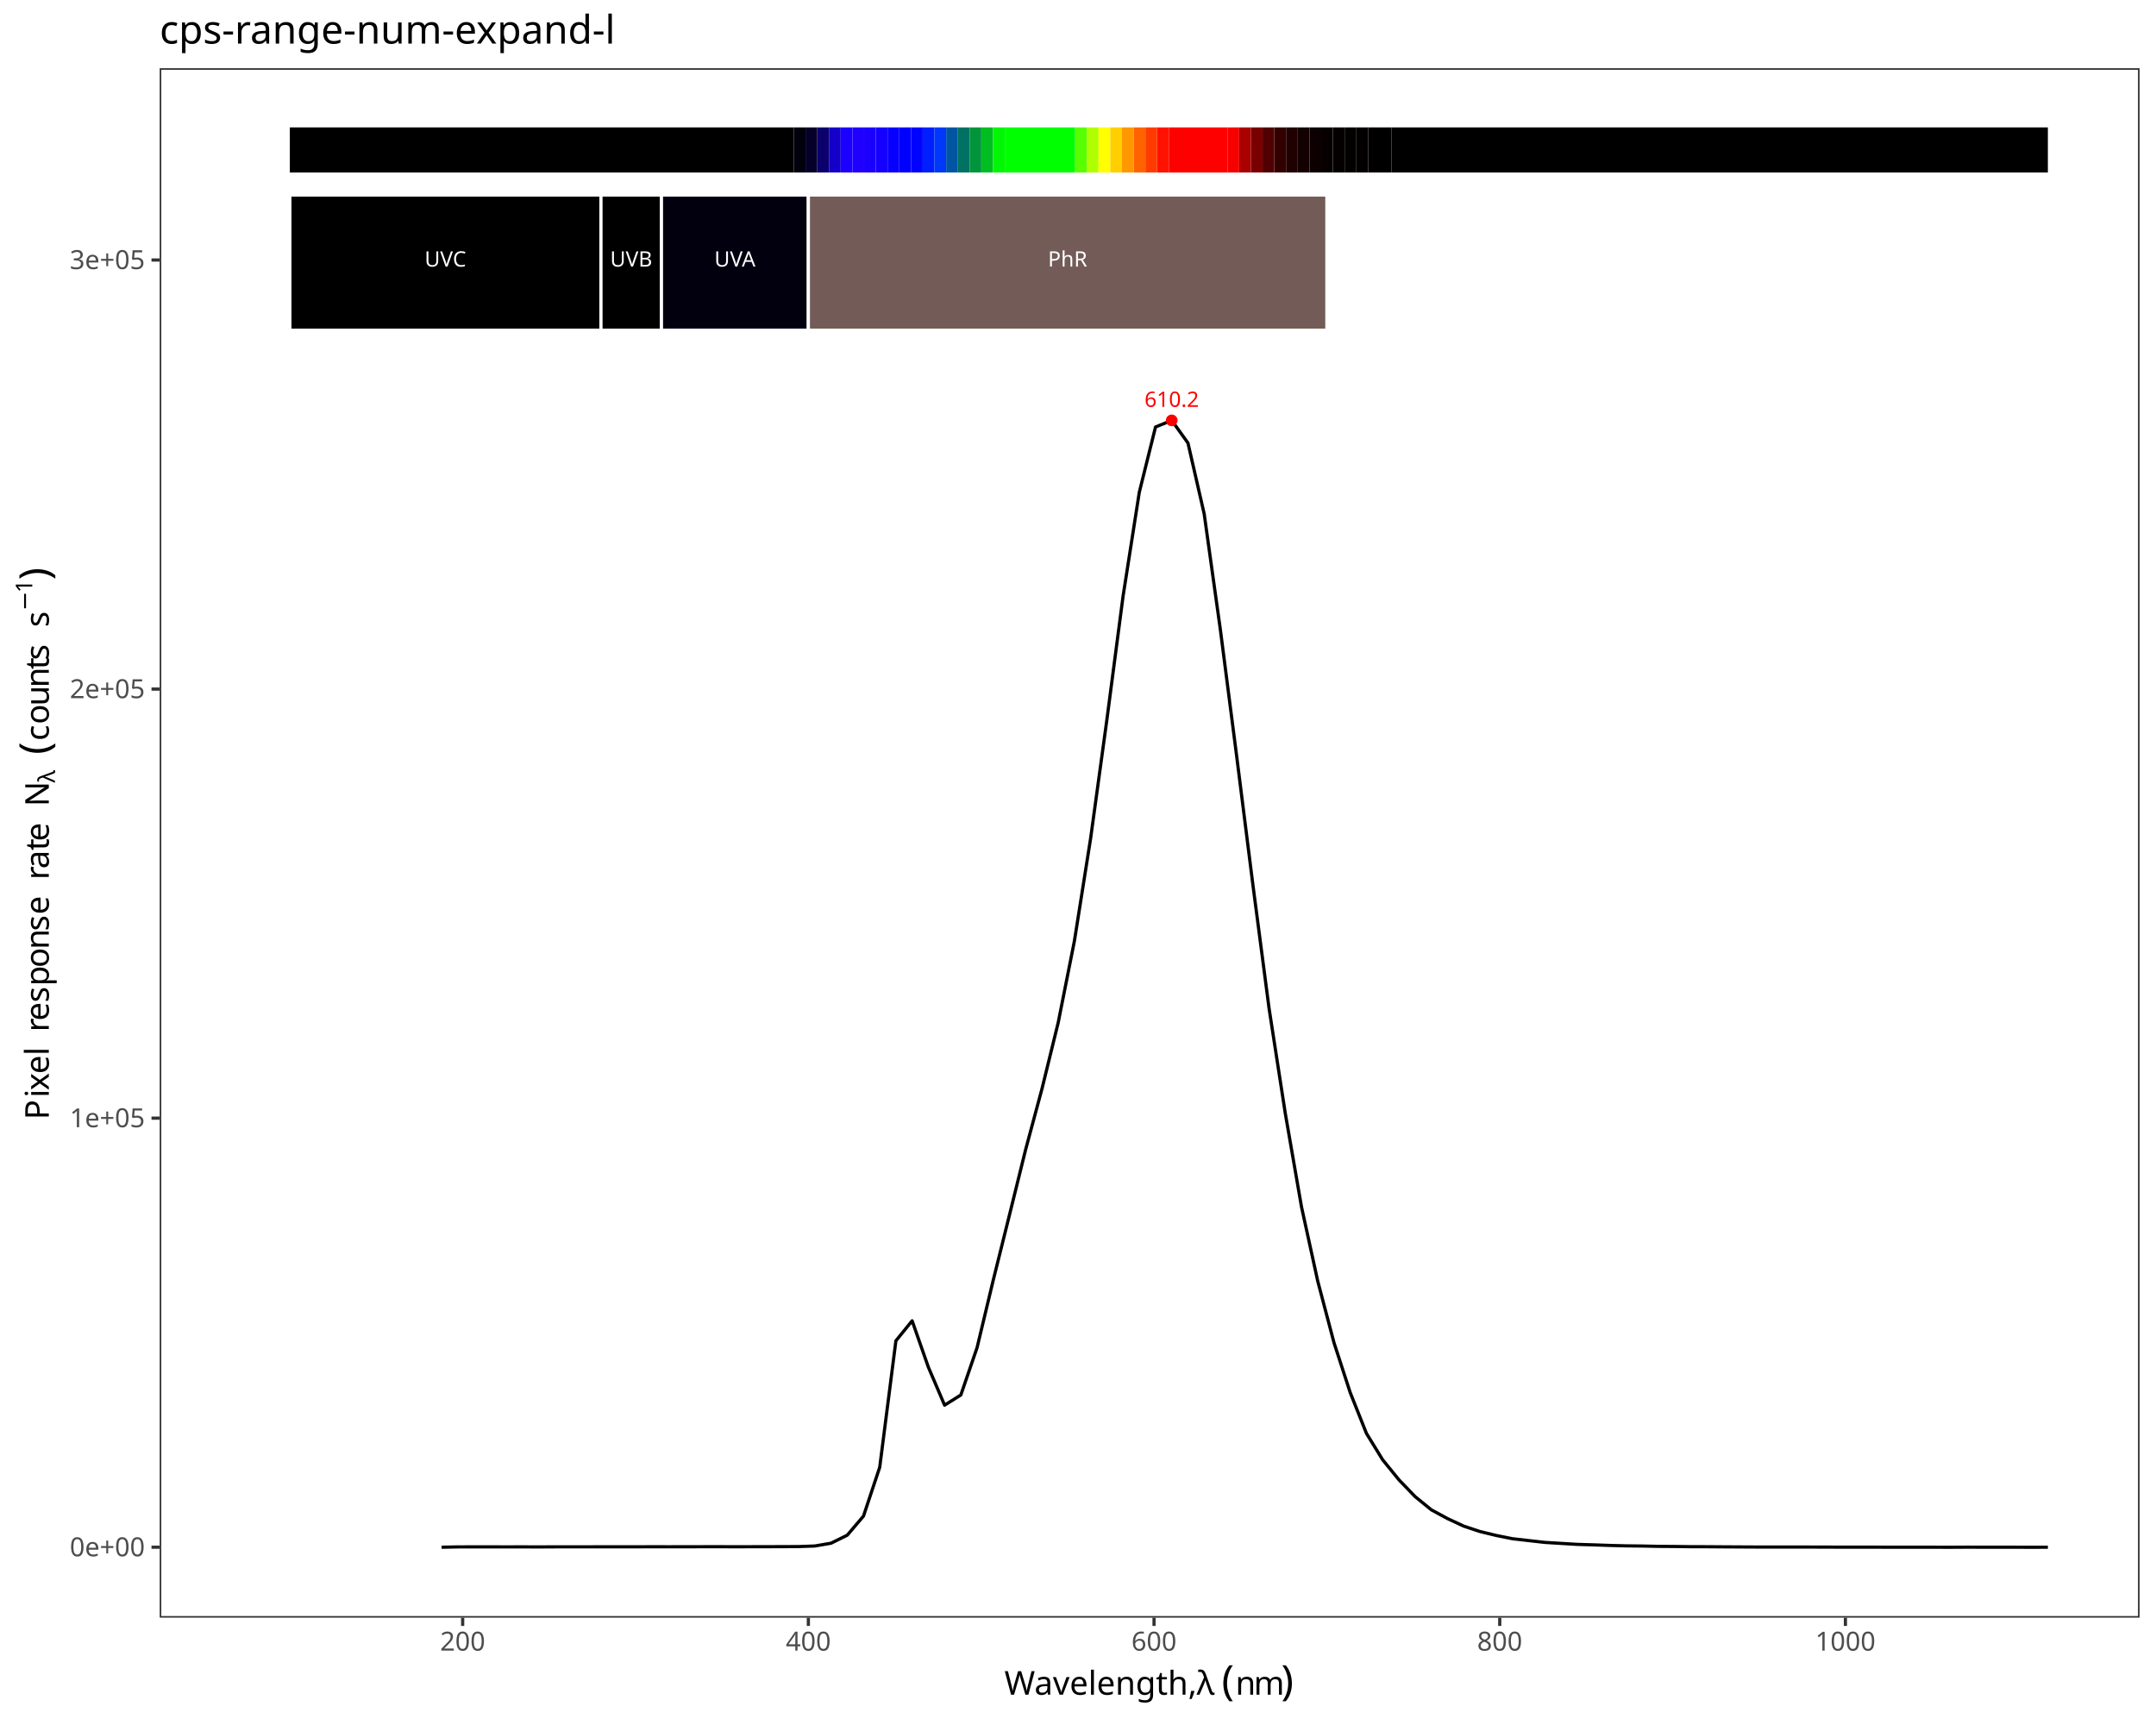
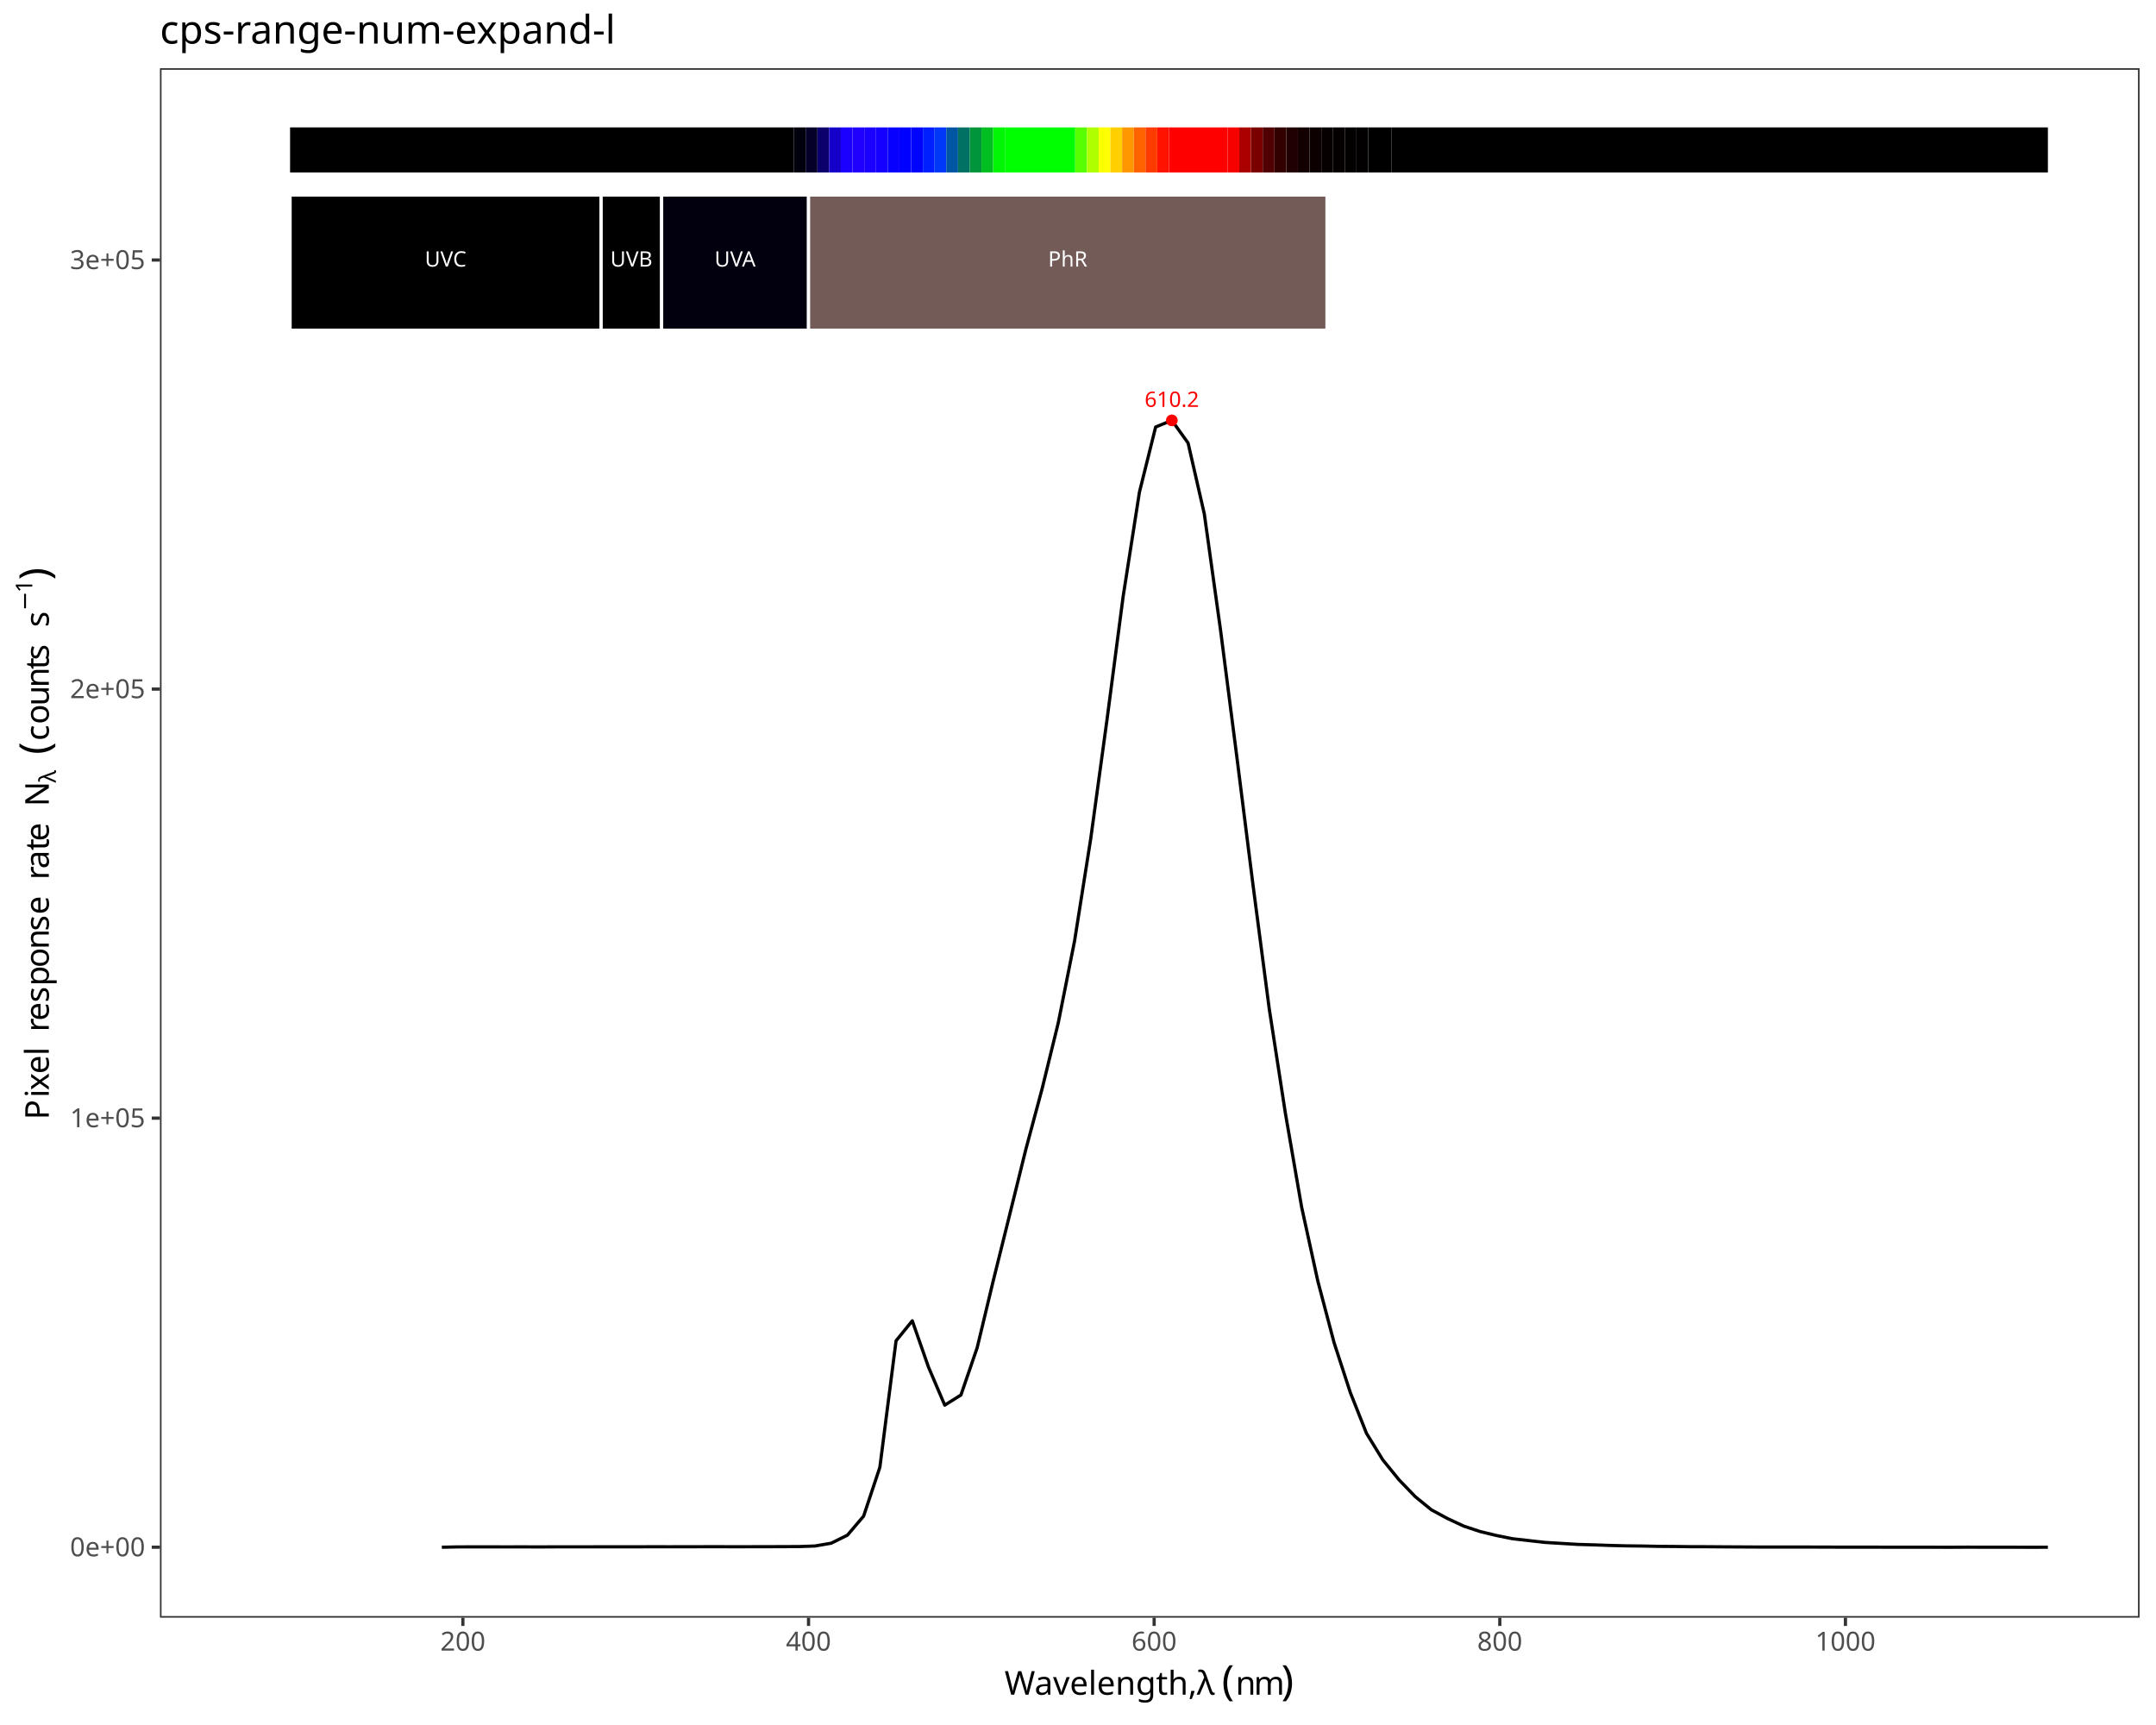
<svg xmlns="http://www.w3.org/2000/svg" class="svglite" data-engine-version="2.0" width="720.00pt" height="576.00pt" viewBox="0 0 720.00 576.00">
  <defs>
    <style type="text/css">
    .svglite line, .svglite polyline, .svglite polygon, .svglite path, .svglite rect, .svglite circle {
      fill: none;
      stroke: #000000;
      stroke-linecap: round;
      stroke-linejoin: round;
      stroke-miterlimit: 10.00;
    }
  </style>
  </defs>
  <rect width="100%" height="100%" style="stroke: none; fill: #FFFFFF;" />
  <defs>
    <clipPath id="cpMC4wMHw3MjAuMDB8MC4wMHw1NzYuMDA=">
      <rect x="0.00" y="0.00" width="720.00" height="576.00" />
    </clipPath>
  </defs>
  <g clip-path="url(#cpMC4wMHw3MjAuMDB8MC4wMHw1NzYuMDA=)">
-     <rect x="0.00" y="0.00" width="720.00" height="576.00" style="stroke-width: 1.07; stroke: #FFFFFF; fill: #FFFFFF;" />
+     <rect x="0" y="0.00" width="720.00" height="576.00" style="stroke-width: 1.07; stroke: #FFFFFF; fill: #FFFFFF;" />
  </g>
  <defs>
-     <clipPath id="cpNTMuMzN8NzE0LjUyfDIyLjc4fDU0MC4xNw==">
-       <rect x="53.33" y="22.78" width="661.19" height="517.38" />
+     <clipPath id="cpNTMuNDF8NzE0LjUyfDIyLjc4fDU0MC4xNw==">
+       <rect x="53.41" y="22.78" width="661.11" height="517.38" />
    </clipPath>
  </defs>
-   <g clip-path="url(#cpNTMuMzN8NzE0LjUyfDIyLjc4fDU0MC4xNw==)">
-     <rect x="53.33" y="22.78" width="661.19" height="517.38" style="stroke-width: 1.07; stroke: none; fill: #FFFFFF;" />
-     <polyline points="147.48,516.64 152.90,516.53 158.32,516.52 163.74,516.52 169.16,516.53 174.57,516.52 179.99,516.54 185.41,516.51 190.83,516.51 196.25,516.51 201.67,516.50 207.08,516.50 212.50,516.50 217.92,516.48 223.34,516.49 228.76,516.48 234.18,516.47 239.59,516.46 245.01,516.48 250.43,516.47 255.85,516.46 261.27,516.44 266.68,516.42 272.10,516.23 277.52,515.30 282.94,512.62 288.36,506.25 293.78,489.95 299.19,447.70 304.61,441.03 310.03,456.52 315.45,469.20 320.87,465.81 326.29,450.01 331.70,427.44 337.12,405.66 342.54,383.75 347.96,363.61 353.38,341.50 358.79,314.27 364.21,279.98 369.63,240.43 375.05,199.08 380.47,164.37 385.89,142.58 391.30,140.37 396.72,147.92 402.14,171.59 407.56,210.39 412.98,252.44 418.40,295.40 423.81,336.74 429.23,371.81 434.65,403.05 440.07,427.82 445.49,448.35 450.90,464.99 456.32,478.62 461.74,487.44 467.16,494.11 472.58,499.74 478.00,504.15 483.41,507.08 488.83,509.60 494.25,511.40 499.67,512.71 505.09,513.80 510.51,514.42 515.92,515.03 521.34,515.36 526.76,515.69 532.18,515.85 537.60,516.04 543.02,516.18 548.43,516.24 553.85,516.35 559.27,516.39 564.69,516.46 570.11,516.47 575.52,516.51 580.94,516.54 586.36,516.57 591.78,516.58 597.20,516.58 602.62,516.58 608.03,516.59 613.45,516.61 618.87,516.61 624.29,516.61 629.71,516.63 635.13,516.63 640.54,516.63 645.96,516.64 651.38,516.65 656.80,516.62 662.22,516.63 667.63,516.63 673.05,516.64 678.47,516.65 683.89,516.64 " style="stroke-width: 1.07; stroke-linecap: butt;" />
-     <text x="391.30" y="135.86" text-anchor="middle" style="font-size: 7.11px; fill: #FF0000; font-family: sans;" textLength="17.80px" lengthAdjust="spacingAndGlyphs">610.2</text>
-     <circle cx="391.30" cy="140.37" r="1.95" style="stroke-width: 0.71; stroke: none; fill: #FF0000;" />
-     <rect x="96.79" y="42.54" width="168.30" height="15.05" style="stroke-width: 1.07; stroke: none; stroke-linecap: butt; stroke-linejoin: miter; fill: #000000;" />
-     <rect x="265.09" y="42.54" width="3.91" height="15.05" style="stroke-width: 1.07; stroke: none; stroke-linecap: butt; stroke-linejoin: miter; fill: #01000D;" />
-     <rect x="269.01" y="42.54" width="3.91" height="15.05" style="stroke-width: 1.07; stroke: none; stroke-linecap: butt; stroke-linejoin: miter; fill: #050029;" />
-     <rect x="272.92" y="42.54" width="3.91" height="15.05" style="stroke-width: 1.07; stroke: none; stroke-linecap: butt; stroke-linejoin: miter; fill: #0C006D;" />
-     <rect x="276.84" y="42.54" width="3.91" height="15.05" style="stroke-width: 1.07; stroke: none; stroke-linecap: butt; stroke-linejoin: miter; fill: #1400C8;" />
-     <rect x="280.75" y="42.54" width="3.91" height="15.05" style="stroke-width: 1.07; stroke: none; stroke-linecap: butt; stroke-linejoin: miter; fill: #1C00FF;" />
-     <rect x="284.66" y="42.54" width="3.91" height="15.05" style="stroke-width: 1.07; stroke: none; stroke-linecap: butt; stroke-linejoin: miter; fill: #1F00FF;" />
-     <rect x="288.58" y="42.54" width="3.91" height="15.05" style="stroke-width: 1.07; stroke: none; stroke-linecap: butt; stroke-linejoin: miter; fill: #1B00FF;" />
-     <rect x="292.49" y="42.54" width="3.91" height="15.05" style="stroke-width: 1.07; stroke: none; stroke-linecap: butt; stroke-linejoin: miter; fill: #1500FF;" />
-     <rect x="296.41" y="42.54" width="3.91" height="15.05" style="stroke-width: 1.07; stroke: none; stroke-linecap: butt; stroke-linejoin: miter; fill: #0800FF;" />
-     <rect x="300.32" y="42.54" width="3.91" height="15.05" style="stroke-width: 1.07; stroke: none; stroke-linecap: butt; stroke-linejoin: miter; fill: #0000FF;" />
-     <rect x="304.23" y="42.54" width="3.91" height="15.05" style="stroke-width: 1.07; stroke: none; stroke-linecap: butt; stroke-linejoin: miter; fill: #0004FF;" />
-     <rect x="308.15" y="42.54" width="3.91" height="15.05" style="stroke-width: 1.07; stroke: none; stroke-linecap: butt; stroke-linejoin: miter; fill: #001FFF;" />
-     <rect x="312.06" y="42.54" width="3.91" height="15.05" style="stroke-width: 1.07; stroke: none; stroke-linecap: butt; stroke-linejoin: miter; fill: #0038F9;" />
-     <rect x="315.98" y="42.54" width="3.91" height="15.05" style="stroke-width: 1.07; stroke: none; stroke-linecap: butt; stroke-linejoin: miter; fill: #0056A2;" />
-     <rect x="319.89" y="42.54" width="3.91" height="15.05" style="stroke-width: 1.07; stroke: none; stroke-linecap: butt; stroke-linejoin: miter; fill: #007162;" />
-     <rect x="323.80" y="42.54" width="3.91" height="15.05" style="stroke-width: 1.07; stroke: none; stroke-linecap: butt; stroke-linejoin: miter; fill: #00953B;" />
-     <rect x="327.72" y="42.54" width="3.91" height="15.05" style="stroke-width: 1.07; stroke: none; stroke-linecap: butt; stroke-linejoin: miter; fill: #00BE21;" />
-     <rect x="331.63" y="42.54" width="3.91" height="15.05" style="stroke-width: 1.07; stroke: none; stroke-linecap: butt; stroke-linejoin: miter; fill: #00F605;" />
-     <rect x="335.55" y="42.54" width="23.48" height="15.05" style="stroke-width: 1.07; stroke: none; stroke-linecap: butt; stroke-linejoin: miter; fill: #00FF00;" />
-     <rect x="359.03" y="42.54" width="3.91" height="15.05" style="stroke-width: 1.07; stroke: none; stroke-linecap: butt; stroke-linejoin: miter; fill: #57FF00;" />
-     <rect x="362.94" y="42.54" width="3.91" height="15.05" style="stroke-width: 1.07; stroke: none; stroke-linecap: butt; stroke-linejoin: miter; fill: #B0FF00;" />
-     <rect x="366.86" y="42.54" width="3.91" height="15.05" style="stroke-width: 1.07; stroke: none; stroke-linecap: butt; stroke-linejoin: miter; fill: #FFFF00;" />
-     <rect x="370.77" y="42.54" width="3.91" height="15.05" style="stroke-width: 1.07; stroke: none; stroke-linecap: butt; stroke-linejoin: miter; fill: #FFCF00;" />
-     <rect x="374.69" y="42.54" width="3.91" height="15.05" style="stroke-width: 1.07; stroke: none; stroke-linecap: butt; stroke-linejoin: miter; fill: #FF9700;" />
-     <rect x="378.60" y="42.54" width="3.91" height="15.05" style="stroke-width: 1.07; stroke: none; stroke-linecap: butt; stroke-linejoin: miter; fill: #FF6300;" />
-     <rect x="382.51" y="42.54" width="3.91" height="15.05" style="stroke-width: 1.07; stroke: none; stroke-linecap: butt; stroke-linejoin: miter; fill: #FF3B00;" />
-     <rect x="386.43" y="42.54" width="3.91" height="15.05" style="stroke-width: 1.07; stroke: none; stroke-linecap: butt; stroke-linejoin: miter; fill: #FF1300;" />
-     <rect x="390.34" y="42.54" width="19.57" height="15.05" style="stroke-width: 1.07; stroke: none; stroke-linecap: butt; stroke-linejoin: miter; fill: #FF0000;" />
-     <rect x="409.91" y="42.54" width="3.91" height="15.05" style="stroke-width: 1.07; stroke: none; stroke-linecap: butt; stroke-linejoin: miter; fill: #F60000;" />
-     <rect x="413.83" y="42.54" width="3.91" height="15.05" style="stroke-width: 1.07; stroke: none; stroke-linecap: butt; stroke-linejoin: miter; fill: #AB0000;" />
-     <rect x="417.74" y="42.54" width="3.91" height="15.05" style="stroke-width: 1.07; stroke: none; stroke-linecap: butt; stroke-linejoin: miter; fill: #7A0000;" />
-     <rect x="421.65" y="42.54" width="3.91" height="15.05" style="stroke-width: 1.07; stroke: none; stroke-linecap: butt; stroke-linejoin: miter; fill: #500000;" />
-     <rect x="425.57" y="42.54" width="3.91" height="15.05" style="stroke-width: 1.07; stroke: none; stroke-linecap: butt; stroke-linejoin: miter; fill: #330000;" />
-     <rect x="429.48" y="42.54" width="3.91" height="15.05" style="stroke-width: 1.07; stroke: none; stroke-linecap: butt; stroke-linejoin: miter; fill: #200000;" />
-     <rect x="433.40" y="42.54" width="3.91" height="15.05" style="stroke-width: 1.07; stroke: none; stroke-linecap: butt; stroke-linejoin: miter; fill: #130000;" />
-     <rect x="437.31" y="42.54" width="3.91" height="15.05" style="stroke-width: 1.07; stroke: none; stroke-linecap: butt; stroke-linejoin: miter; fill: #0C0000;" />
-     <rect x="441.22" y="42.54" width="3.91" height="15.05" style="stroke-width: 1.07; stroke: none; stroke-linecap: butt; stroke-linejoin: miter; fill: #070000;" />
-     <rect x="445.14" y="42.54" width="3.91" height="15.05" style="stroke-width: 1.07; stroke: none; stroke-linecap: butt; stroke-linejoin: miter; fill: #040000;" />
-     <rect x="449.05" y="42.54" width="3.91" height="15.05" style="stroke-width: 1.07; stroke: none; stroke-linecap: butt; stroke-linejoin: miter; fill: #030000;" />
-     <rect x="452.97" y="42.54" width="3.91" height="15.05" style="stroke-width: 1.07; stroke: none; stroke-linecap: butt; stroke-linejoin: miter; fill: #020000;" />
-     <rect x="456.88" y="42.54" width="7.83" height="15.05" style="stroke-width: 1.07; stroke: none; stroke-linecap: butt; stroke-linejoin: miter; fill: #010000;" />
-     <rect x="464.71" y="42.54" width="219.18" height="15.05" style="stroke-width: 1.07; stroke: none; stroke-linecap: butt; stroke-linejoin: miter; fill: #000000;" />
-     <rect x="96.79" y="65.11" width="103.90" height="45.15" style="stroke-width: 1.07; stroke: #FFFFFF; stroke-linecap: butt; stroke-linejoin: miter; fill: #000000;" />
-     <rect x="200.69" y="65.11" width="20.20" height="45.15" style="stroke-width: 1.07; stroke: #FFFFFF; stroke-linecap: butt; stroke-linejoin: miter; fill: #000000;" />
-     <rect x="220.89" y="65.11" width="49.06" height="45.15" style="stroke-width: 1.07; stroke: #FFFFFF; stroke-linecap: butt; stroke-linejoin: miter; fill: #02000F;" />
-     <rect x="269.95" y="65.11" width="173.16" height="45.15" style="stroke-width: 1.07; stroke: #FFFFFF; stroke-linecap: butt; stroke-linejoin: miter; fill: #735B57;" />
-     <text x="148.74" y="89.01" text-anchor="middle" style="font-size: 7.11px; fill: #FFFFFF; font-family: sans;" textLength="15.02px" lengthAdjust="spacingAndGlyphs">UVC</text>
-     <text x="210.79" y="89.01" text-anchor="middle" style="font-size: 7.11px; fill: #FFFFFF; font-family: sans;" textLength="14.63px" lengthAdjust="spacingAndGlyphs">UVB</text>
-     <text x="245.42" y="89.01" text-anchor="middle" style="font-size: 7.11px; fill: #FFFFFF; font-family: sans;" textLength="14.63px" lengthAdjust="spacingAndGlyphs">UVA</text>
-     <text x="356.53" y="89.01" text-anchor="middle" style="font-size: 7.11px; fill: #FFFFFF; font-family: sans;" textLength="13.84px" lengthAdjust="spacingAndGlyphs">PhR</text>
-     <rect x="53.33" y="22.78" width="661.19" height="517.38" style="stroke-width: 1.07; stroke: #333333;" />
+   <g clip-path="url(#cpNTMuNDF8NzE0LjUyfDIyLjc4fDU0MC4xNw==)">
+     <rect x="53.41" y="22.78" width="661.11" height="517.38" style="stroke-width: 1.07; stroke: none; fill: #FFFFFF;" />
+     <polyline points="147.55,516.64 152.97,516.53 158.39,516.52 163.80,516.52 169.22,516.53 174.64,516.52 180.06,516.54 185.48,516.51 190.89,516.51 196.31,516.51 201.73,516.50 207.15,516.50 212.56,516.50 217.98,516.48 223.40,516.49 228.82,516.48 234.23,516.47 239.65,516.46 245.07,516.48 250.49,516.47 255.90,516.46 261.32,516.44 266.74,516.42 272.16,516.23 277.57,515.30 282.99,512.62 288.41,506.25 293.83,489.95 299.24,447.70 304.66,441.03 310.08,456.52 315.50,469.20 320.91,465.81 326.33,450.01 331.75,427.44 337.17,405.66 342.59,383.75 348.00,363.61 353.42,341.50 358.84,314.27 364.26,279.98 369.67,240.43 375.09,199.08 380.51,164.37 385.93,142.58 391.34,140.37 396.76,147.92 402.18,171.59 407.60,210.39 413.01,252.44 418.43,295.40 423.85,336.74 429.27,371.81 434.68,403.05 440.10,427.82 445.52,448.35 450.94,464.99 456.35,478.62 461.77,487.44 467.19,494.11 472.61,499.74 478.02,504.15 483.44,507.08 488.86,509.60 494.28,511.40 499.70,512.71 505.11,513.80 510.53,514.42 515.95,515.03 521.37,515.36 526.78,515.69 532.20,515.85 537.62,516.04 543.04,516.18 548.45,516.24 553.87,516.35 559.29,516.39 564.71,516.46 570.12,516.47 575.54,516.51 580.96,516.54 586.38,516.57 591.79,516.58 597.21,516.58 602.63,516.58 608.05,516.59 613.46,516.61 618.88,516.61 624.30,516.61 629.72,516.63 635.13,516.63 640.55,516.63 645.97,516.64 651.39,516.65 656.80,516.62 662.22,516.63 667.64,516.63 673.06,516.64 678.48,516.65 683.89,516.64 " style="stroke-width: 1.07; stroke-linecap: butt;" />
+     <text x="391.34" y="135.86" text-anchor="middle" style="font-size: 7.11px; fill: #FF0000; font-family: sans;" textLength="17.80px" lengthAdjust="spacingAndGlyphs">610.2</text>
+     <circle cx="391.34" cy="140.37" r="1.95" style="stroke-width: 0.71; stroke: none; fill: #FF0000;" />
+     <rect x="96.87" y="42.54" width="168.28" height="15.05" style="stroke-width: 1.07; stroke: none; stroke-linecap: butt; stroke-linejoin: miter; fill: #000000;" />
+     <rect x="265.15" y="42.54" width="3.91" height="15.05" style="stroke-width: 1.07; stroke: none; stroke-linecap: butt; stroke-linejoin: miter; fill: #01000D;" />
+     <rect x="269.06" y="42.54" width="3.91" height="15.05" style="stroke-width: 1.07; stroke: none; stroke-linecap: butt; stroke-linejoin: miter; fill: #050029;" />
+     <rect x="272.98" y="42.54" width="3.91" height="15.05" style="stroke-width: 1.07; stroke: none; stroke-linecap: butt; stroke-linejoin: miter; fill: #0C006D;" />
+     <rect x="276.89" y="42.54" width="3.91" height="15.05" style="stroke-width: 1.07; stroke: none; stroke-linecap: butt; stroke-linejoin: miter; fill: #1400C8;" />
+     <rect x="280.80" y="42.54" width="3.91" height="15.05" style="stroke-width: 1.07; stroke: none; stroke-linecap: butt; stroke-linejoin: miter; fill: #1C00FF;" />
+     <rect x="284.72" y="42.54" width="3.91" height="15.05" style="stroke-width: 1.07; stroke: none; stroke-linecap: butt; stroke-linejoin: miter; fill: #1F00FF;" />
+     <rect x="288.63" y="42.54" width="3.91" height="15.05" style="stroke-width: 1.07; stroke: none; stroke-linecap: butt; stroke-linejoin: miter; fill: #1B00FF;" />
+     <rect x="292.54" y="42.54" width="3.91" height="15.05" style="stroke-width: 1.07; stroke: none; stroke-linecap: butt; stroke-linejoin: miter; fill: #1500FF;" />
+     <rect x="296.46" y="42.54" width="3.91" height="15.05" style="stroke-width: 1.07; stroke: none; stroke-linecap: butt; stroke-linejoin: miter; fill: #0800FF;" />
+     <rect x="300.37" y="42.54" width="3.91" height="15.05" style="stroke-width: 1.07; stroke: none; stroke-linecap: butt; stroke-linejoin: miter; fill: #0000FF;" />
+     <rect x="304.28" y="42.54" width="3.91" height="15.05" style="stroke-width: 1.07; stroke: none; stroke-linecap: butt; stroke-linejoin: miter; fill: #0004FF;" />
+     <rect x="308.20" y="42.54" width="3.91" height="15.05" style="stroke-width: 1.07; stroke: none; stroke-linecap: butt; stroke-linejoin: miter; fill: #001FFF;" />
+     <rect x="312.11" y="42.54" width="3.91" height="15.05" style="stroke-width: 1.07; stroke: none; stroke-linecap: butt; stroke-linejoin: miter; fill: #0038F9;" />
+     <rect x="316.02" y="42.54" width="3.91" height="15.05" style="stroke-width: 1.07; stroke: none; stroke-linecap: butt; stroke-linejoin: miter; fill: #0056A2;" />
+     <rect x="319.94" y="42.54" width="3.91" height="15.05" style="stroke-width: 1.07; stroke: none; stroke-linecap: butt; stroke-linejoin: miter; fill: #007162;" />
+     <rect x="323.85" y="42.54" width="3.91" height="15.05" style="stroke-width: 1.07; stroke: none; stroke-linecap: butt; stroke-linejoin: miter; fill: #00953B;" />
+     <rect x="327.76" y="42.54" width="3.91" height="15.05" style="stroke-width: 1.07; stroke: none; stroke-linecap: butt; stroke-linejoin: miter; fill: #00BE21;" />
+     <rect x="331.68" y="42.54" width="3.91" height="15.05" style="stroke-width: 1.07; stroke: none; stroke-linecap: butt; stroke-linejoin: miter; fill: #00F605;" />
+     <rect x="335.59" y="42.54" width="23.48" height="15.05" style="stroke-width: 1.07; stroke: none; stroke-linecap: butt; stroke-linejoin: miter; fill: #00FF00;" />
+     <rect x="359.07" y="42.54" width="3.91" height="15.05" style="stroke-width: 1.07; stroke: none; stroke-linecap: butt; stroke-linejoin: miter; fill: #57FF00;" />
+     <rect x="362.99" y="42.54" width="3.91" height="15.05" style="stroke-width: 1.07; stroke: none; stroke-linecap: butt; stroke-linejoin: miter; fill: #B0FF00;" />
+     <rect x="366.90" y="42.54" width="3.91" height="15.05" style="stroke-width: 1.07; stroke: none; stroke-linecap: butt; stroke-linejoin: miter; fill: #FFFF00;" />
+     <rect x="370.81" y="42.54" width="3.91" height="15.05" style="stroke-width: 1.07; stroke: none; stroke-linecap: butt; stroke-linejoin: miter; fill: #FFCF00;" />
+     <rect x="374.73" y="42.54" width="3.91" height="15.05" style="stroke-width: 1.07; stroke: none; stroke-linecap: butt; stroke-linejoin: miter; fill: #FF9700;" />
+     <rect x="378.64" y="42.54" width="3.91" height="15.05" style="stroke-width: 1.07; stroke: none; stroke-linecap: butt; stroke-linejoin: miter; fill: #FF6300;" />
+     <rect x="382.55" y="42.54" width="3.91" height="15.05" style="stroke-width: 1.07; stroke: none; stroke-linecap: butt; stroke-linejoin: miter; fill: #FF3B00;" />
+     <rect x="386.47" y="42.54" width="3.91" height="15.05" style="stroke-width: 1.07; stroke: none; stroke-linecap: butt; stroke-linejoin: miter; fill: #FF1300;" />
+     <rect x="390.38" y="42.54" width="19.57" height="15.05" style="stroke-width: 1.07; stroke: none; stroke-linecap: butt; stroke-linejoin: miter; fill: #FF0000;" />
+     <rect x="409.95" y="42.54" width="3.91" height="15.05" style="stroke-width: 1.07; stroke: none; stroke-linecap: butt; stroke-linejoin: miter; fill: #F60000;" />
+     <rect x="413.86" y="42.54" width="3.91" height="15.05" style="stroke-width: 1.07; stroke: none; stroke-linecap: butt; stroke-linejoin: miter; fill: #AB0000;" />
+     <rect x="417.78" y="42.54" width="3.91" height="15.05" style="stroke-width: 1.07; stroke: none; stroke-linecap: butt; stroke-linejoin: miter; fill: #7A0000;" />
+     <rect x="421.69" y="42.54" width="3.91" height="15.05" style="stroke-width: 1.07; stroke: none; stroke-linecap: butt; stroke-linejoin: miter; fill: #500000;" />
+     <rect x="425.60" y="42.54" width="3.91" height="15.05" style="stroke-width: 1.07; stroke: none; stroke-linecap: butt; stroke-linejoin: miter; fill: #330000;" />
+     <rect x="429.52" y="42.54" width="3.91" height="15.05" style="stroke-width: 1.07; stroke: none; stroke-linecap: butt; stroke-linejoin: miter; fill: #200000;" />
+     <rect x="433.43" y="42.54" width="3.91" height="15.05" style="stroke-width: 1.07; stroke: none; stroke-linecap: butt; stroke-linejoin: miter; fill: #130000;" />
+     <rect x="437.34" y="42.54" width="3.91" height="15.05" style="stroke-width: 1.07; stroke: none; stroke-linecap: butt; stroke-linejoin: miter; fill: #0C0000;" />
+     <rect x="441.26" y="42.54" width="3.91" height="15.05" style="stroke-width: 1.07; stroke: none; stroke-linecap: butt; stroke-linejoin: miter; fill: #070000;" />
+     <rect x="445.17" y="42.54" width="3.91" height="15.05" style="stroke-width: 1.07; stroke: none; stroke-linecap: butt; stroke-linejoin: miter; fill: #040000;" />
+     <rect x="449.08" y="42.54" width="3.91" height="15.05" style="stroke-width: 1.07; stroke: none; stroke-linecap: butt; stroke-linejoin: miter; fill: #030000;" />
+     <rect x="453.00" y="42.54" width="3.91" height="15.05" style="stroke-width: 1.07; stroke: none; stroke-linecap: butt; stroke-linejoin: miter; fill: #020000;" />
+     <rect x="456.91" y="42.54" width="7.83" height="15.05" style="stroke-width: 1.07; stroke: none; stroke-linecap: butt; stroke-linejoin: miter; fill: #010000;" />
+     <rect x="464.74" y="42.54" width="219.16" height="15.05" style="stroke-width: 1.07; stroke: none; stroke-linecap: butt; stroke-linejoin: miter; fill: #000000;" />
+     <rect x="96.87" y="65.11" width="103.88" height="45.15" style="stroke-width: 1.07; stroke: #FFFFFF; stroke-linecap: butt; stroke-linejoin: miter; fill: #000000;" />
+     <rect x="200.75" y="65.11" width="20.20" height="45.15" style="stroke-width: 1.07; stroke: #FFFFFF; stroke-linecap: butt; stroke-linejoin: miter; fill: #000000;" />
+     <rect x="220.95" y="65.11" width="49.06" height="45.15" style="stroke-width: 1.07; stroke: #FFFFFF; stroke-linecap: butt; stroke-linejoin: miter; fill: #02000F;" />
+     <rect x="270.01" y="65.11" width="173.14" height="45.15" style="stroke-width: 1.07; stroke: #FFFFFF; stroke-linecap: butt; stroke-linejoin: miter; fill: #735B57;" />
+     <text x="148.81" y="89.01" text-anchor="middle" style="font-size: 7.11px; fill: #FFFFFF; font-family: sans;" textLength="15.02px" lengthAdjust="spacingAndGlyphs">UVC</text>
+     <text x="210.85" y="89.01" text-anchor="middle" style="font-size: 7.11px; fill: #FFFFFF; font-family: sans;" textLength="14.63px" lengthAdjust="spacingAndGlyphs">UVB</text>
+     <text x="245.48" y="89.01" text-anchor="middle" style="font-size: 7.11px; fill: #FFFFFF; font-family: sans;" textLength="14.63px" lengthAdjust="spacingAndGlyphs">UVA</text>
+     <text x="356.58" y="89.01" text-anchor="middle" style="font-size: 7.11px; fill: #FFFFFF; font-family: sans;" textLength="13.84px" lengthAdjust="spacingAndGlyphs">PhR</text>
+     <rect x="53.41" y="22.78" width="661.11" height="517.38" style="stroke-width: 1.07; stroke: #333333;" />
  </g>
  <g clip-path="url(#cpMC4wMHw3MjAuMDB8MC4wMHw1NzYuMDA=)">
-     <text x="48.40" y="519.66" text-anchor="end" style="font-size: 8.80px; fill: #4D4D4D; font-family: sans;" textLength="24.72px" lengthAdjust="spacingAndGlyphs">0e+00</text>
-     <text x="48.40" y="376.39" text-anchor="end" style="font-size: 8.80px; fill: #4D4D4D; font-family: sans;" textLength="24.72px" lengthAdjust="spacingAndGlyphs">1e+05</text>
-     <text x="48.40" y="233.12" text-anchor="end" style="font-size: 8.80px; fill: #4D4D4D; font-family: sans;" textLength="24.72px" lengthAdjust="spacingAndGlyphs">2e+05</text>
-     <text x="48.40" y="89.85" text-anchor="end" style="font-size: 8.80px; fill: #4D4D4D; font-family: sans;" textLength="24.72px" lengthAdjust="spacingAndGlyphs">3e+05</text>
-     <polyline points="50.59,516.64 53.33,516.64 " style="stroke-width: 1.07; stroke: #333333; stroke-linecap: butt;" />
-     <polyline points="50.59,373.36 53.33,373.36 " style="stroke-width: 1.07; stroke: #333333; stroke-linecap: butt;" />
-     <polyline points="50.59,230.09 53.33,230.09 " style="stroke-width: 1.07; stroke: #333333; stroke-linecap: butt;" />
-     <polyline points="50.59,86.82 53.33,86.82 " style="stroke-width: 1.07; stroke: #333333; stroke-linecap: butt;" />
-     <polyline points="154.51,542.91 154.51,540.17 " style="stroke-width: 1.07; stroke: #333333; stroke-linecap: butt;" />
-     <polyline points="269.95,542.91 269.95,540.17 " style="stroke-width: 1.07; stroke: #333333; stroke-linecap: butt;" />
-     <polyline points="385.39,542.91 385.39,540.17 " style="stroke-width: 1.07; stroke: #333333; stroke-linecap: butt;" />
-     <polyline points="500.84,542.91 500.84,540.17 " style="stroke-width: 1.07; stroke: #333333; stroke-linecap: butt;" />
-     <polyline points="616.28,542.91 616.28,540.17 " style="stroke-width: 1.07; stroke: #333333; stroke-linecap: butt;" />
-     <text x="154.51" y="551.16" text-anchor="middle" style="font-size: 8.80px; fill: #4D4D4D; font-family: sans;" textLength="14.68px" lengthAdjust="spacingAndGlyphs">200</text>
-     <text x="269.95" y="551.16" text-anchor="middle" style="font-size: 8.80px; fill: #4D4D4D; font-family: sans;" textLength="14.68px" lengthAdjust="spacingAndGlyphs">400</text>
-     <text x="385.39" y="551.16" text-anchor="middle" style="font-size: 8.80px; fill: #4D4D4D; font-family: sans;" textLength="14.68px" lengthAdjust="spacingAndGlyphs">600</text>
-     <text x="500.84" y="551.16" text-anchor="middle" style="font-size: 8.80px; fill: #4D4D4D; font-family: sans;" textLength="14.68px" lengthAdjust="spacingAndGlyphs">800</text>
-     <text x="616.28" y="551.16" text-anchor="middle" style="font-size: 8.80px; fill: #4D4D4D; font-family: sans;" textLength="19.58px" lengthAdjust="spacingAndGlyphs">1000</text>
-     <text x="335.43" y="565.89" style="font-size: 11.00px; font-family: sans;" textLength="64.20px" lengthAdjust="spacingAndGlyphs">Wavelength, </text>
-     <text x="399.63" y="565.89" style="font-size: 11.00px; font-family: sans;" textLength="5.60px" lengthAdjust="spacingAndGlyphs">λ</text>
-     <text x="405.24" y="565.89" style="font-size: 11.00px; font-family: sans;" textLength="2.75px" lengthAdjust="spacingAndGlyphs"> </text>
-     <text x="407.99" y="565.89" style="font-size: 13.75px; font-family: sans;" textLength="4.58px" lengthAdjust="spacingAndGlyphs">(</text>
-     <text x="412.57" y="565.89" style="font-size: 11.00px; font-family: sans;" textLength="6.12px" lengthAdjust="spacingAndGlyphs">n</text>
-     <text x="418.68" y="565.89" style="font-size: 11.00px; font-family: sans;" textLength="9.17px" lengthAdjust="spacingAndGlyphs">m</text>
-     <text x="427.85" y="565.89" style="font-size: 13.75px; font-family: sans;" textLength="4.57px" lengthAdjust="spacingAndGlyphs">)</text>
+     <text x="48.48" y="519.66" text-anchor="end" style="font-size: 8.80px; fill: #4D4D4D; font-family: sans;" textLength="24.72px" lengthAdjust="spacingAndGlyphs">0e+00</text>
+     <text x="48.48" y="376.39" text-anchor="end" style="font-size: 8.80px; fill: #4D4D4D; font-family: sans;" textLength="24.72px" lengthAdjust="spacingAndGlyphs">1e+05</text>
+     <text x="48.48" y="233.12" text-anchor="end" style="font-size: 8.80px; fill: #4D4D4D; font-family: sans;" textLength="24.72px" lengthAdjust="spacingAndGlyphs">2e+05</text>
+     <text x="48.48" y="89.85" text-anchor="end" style="font-size: 8.80px; fill: #4D4D4D; font-family: sans;" textLength="24.72px" lengthAdjust="spacingAndGlyphs">3e+05</text>
+     <polyline points="50.67,516.64 53.41,516.64 " style="stroke-width: 1.07; stroke: #333333; stroke-linecap: butt;" />
+     <polyline points="50.67,373.36 53.41,373.36 " style="stroke-width: 1.07; stroke: #333333; stroke-linecap: butt;" />
+     <polyline points="50.67,230.09 53.41,230.09 " style="stroke-width: 1.07; stroke: #333333; stroke-linecap: butt;" />
+     <polyline points="50.67,86.82 53.41,86.82 " style="stroke-width: 1.07; stroke: #333333; stroke-linecap: butt;" />
+     <polyline points="154.58,542.91 154.58,540.17 " style="stroke-width: 1.07; stroke: #333333; stroke-linecap: butt;" />
+     <polyline points="270.01,542.91 270.01,540.17 " style="stroke-width: 1.07; stroke: #333333; stroke-linecap: butt;" />
+     <polyline points="385.43,542.91 385.43,540.17 " style="stroke-width: 1.07; stroke: #333333; stroke-linecap: butt;" />
+     <polyline points="500.86,542.91 500.86,540.17 " style="stroke-width: 1.07; stroke: #333333; stroke-linecap: butt;" />
+     <polyline points="616.29,542.91 616.29,540.17 " style="stroke-width: 1.07; stroke: #333333; stroke-linecap: butt;" />
+     <text x="154.58" y="551.16" text-anchor="middle" style="font-size: 8.80px; fill: #4D4D4D; font-family: sans;" textLength="14.68px" lengthAdjust="spacingAndGlyphs">200</text>
+     <text x="270.01" y="551.16" text-anchor="middle" style="font-size: 8.80px; fill: #4D4D4D; font-family: sans;" textLength="14.68px" lengthAdjust="spacingAndGlyphs">400</text>
+     <text x="385.43" y="551.16" text-anchor="middle" style="font-size: 8.80px; fill: #4D4D4D; font-family: sans;" textLength="14.68px" lengthAdjust="spacingAndGlyphs">600</text>
+     <text x="500.86" y="551.16" text-anchor="middle" style="font-size: 8.80px; fill: #4D4D4D; font-family: sans;" textLength="14.68px" lengthAdjust="spacingAndGlyphs">800</text>
+     <text x="616.29" y="551.16" text-anchor="middle" style="font-size: 8.80px; fill: #4D4D4D; font-family: sans;" textLength="19.58px" lengthAdjust="spacingAndGlyphs">1000</text>
+     <text x="335.47" y="565.89" style="font-size: 11.00px; font-family: sans;" textLength="64.20px" lengthAdjust="spacingAndGlyphs">Wavelength, </text>
+     <text x="399.67" y="565.89" style="font-size: 11.00px; font-family: sans;" textLength="5.60px" lengthAdjust="spacingAndGlyphs">λ</text>
+     <text x="405.28" y="565.89" style="font-size: 11.00px; font-family: sans;" textLength="2.75px" lengthAdjust="spacingAndGlyphs"> </text>
+     <text x="408.03" y="565.89" style="font-size: 13.75px; font-family: sans;" textLength="4.58px" lengthAdjust="spacingAndGlyphs">(</text>
+     <text x="412.61" y="565.89" style="font-size: 11.00px; font-family: sans;" textLength="6.12px" lengthAdjust="spacingAndGlyphs">n</text>
+     <text x="418.72" y="565.89" style="font-size: 11.00px; font-family: sans;" textLength="9.17px" lengthAdjust="spacingAndGlyphs">m</text>
+     <text x="427.89" y="565.89" style="font-size: 13.75px; font-family: sans;" textLength="4.57px" lengthAdjust="spacingAndGlyphs">)</text>
    <text transform="translate(16.30,373.87) rotate(-90)" style="font-size: 11.00px; font-family: sans;" textLength="7.34px" lengthAdjust="spacingAndGlyphs">P</text>
    <text transform="translate(16.30,366.53) rotate(-90)" style="font-size: 11.00px; font-family: sans;" textLength="2.44px" lengthAdjust="spacingAndGlyphs">i</text>
    <text transform="translate(16.30,364.09) rotate(-90)" style="font-size: 11.00px; font-family: sans;" textLength="5.50px" lengthAdjust="spacingAndGlyphs">x</text>
    <text transform="translate(16.30,358.59) rotate(-90)" style="font-size: 11.00px; font-family: sans;" textLength="6.12px" lengthAdjust="spacingAndGlyphs">e</text>
    <text transform="translate(16.30,352.47) rotate(-90)" style="font-size: 11.00px; font-family: sans;" textLength="2.44px" lengthAdjust="spacingAndGlyphs">l</text>
    <text transform="translate(16.30,350.03) rotate(-90)" style="font-size: 11.00px; font-family: sans;" textLength="2.75px" lengthAdjust="spacingAndGlyphs"> </text>
    <text transform="translate(16.30,347.27) rotate(-90)" style="font-size: 11.00px; font-family: sans;" textLength="2.75px" lengthAdjust="spacingAndGlyphs"> </text>
    <text transform="translate(16.30,344.52) rotate(-90)" style="font-size: 11.00px; font-family: sans;" textLength="3.66px" lengthAdjust="spacingAndGlyphs">r</text>
    <text transform="translate(16.30,340.86) rotate(-90)" style="font-size: 11.00px; font-family: sans;" textLength="6.12px" lengthAdjust="spacingAndGlyphs">e</text>
    <text transform="translate(16.30,334.74) rotate(-90)" style="font-size: 11.00px; font-family: sans;" textLength="5.50px" lengthAdjust="spacingAndGlyphs">s</text>
    <text transform="translate(16.30,329.24) rotate(-90)" style="font-size: 11.00px; font-family: sans;" textLength="6.12px" lengthAdjust="spacingAndGlyphs">p</text>
    <text transform="translate(16.30,323.12) rotate(-90)" style="font-size: 11.00px; font-family: sans;" textLength="6.12px" lengthAdjust="spacingAndGlyphs">o</text>
    <text transform="translate(16.30,317.00) rotate(-90)" style="font-size: 11.00px; font-family: sans;" textLength="6.12px" lengthAdjust="spacingAndGlyphs">n</text>
    <text transform="translate(16.30,310.88) rotate(-90)" style="font-size: 11.00px; font-family: sans;" textLength="5.50px" lengthAdjust="spacingAndGlyphs">s</text>
    <text transform="translate(16.30,305.38) rotate(-90)" style="font-size: 11.00px; font-family: sans;" textLength="6.12px" lengthAdjust="spacingAndGlyphs">e</text>
    <text transform="translate(16.30,299.26) rotate(-90)" style="font-size: 11.00px; font-family: sans;" textLength="2.75px" lengthAdjust="spacingAndGlyphs"> </text>
    <text transform="translate(16.30,296.51) rotate(-90)" style="font-size: 11.00px; font-family: sans;" textLength="2.75px" lengthAdjust="spacingAndGlyphs"> </text>
    <text transform="translate(16.30,293.75) rotate(-90)" style="font-size: 11.00px; font-family: sans;" textLength="3.66px" lengthAdjust="spacingAndGlyphs">r</text>
    <text transform="translate(16.30,290.09) rotate(-90)" style="font-size: 11.00px; font-family: sans;" textLength="6.12px" lengthAdjust="spacingAndGlyphs">a</text>
    <text transform="translate(16.30,283.97) rotate(-90)" style="font-size: 11.00px; font-family: sans;" textLength="3.06px" lengthAdjust="spacingAndGlyphs">t</text>
    <text transform="translate(16.30,280.92) rotate(-90)" style="font-size: 11.00px; font-family: sans;" textLength="6.12px" lengthAdjust="spacingAndGlyphs">e</text>
    <text transform="translate(16.30,274.80) rotate(-90)" style="font-size: 11.00px; font-family: sans;" textLength="2.75px" lengthAdjust="spacingAndGlyphs"> </text>
    <text transform="translate(16.30,272.05) rotate(-90)" style="font-size: 11.00px; font-family: sans;" textLength="2.75px" lengthAdjust="spacingAndGlyphs"> </text>
    <text transform="translate(16.30,269.29) rotate(-90)" style="font-size: 11.00px; font-family: sans;" textLength="7.95px" lengthAdjust="spacingAndGlyphs">N</text>
-     <text transform="translate(18.34,261.35) rotate(-90)" style="font-size: 7.70px; font-family: sans;" textLength="3.92px" lengthAdjust="spacingAndGlyphs">λ</text>
+     <text transform="translate(18.64,261.35) rotate(-90)" style="font-size: 7.70px; font-family: sans;" textLength="3.92px" lengthAdjust="spacingAndGlyphs">λ</text>
    <text transform="translate(16.30,257.43) rotate(-90)" style="font-size: 11.00px; font-family: sans;" textLength="2.75px" lengthAdjust="spacingAndGlyphs"> </text>
    <text transform="translate(16.30,254.67) rotate(-90)" style="font-size: 11.00px; font-family: sans;" textLength="2.75px" lengthAdjust="spacingAndGlyphs"> </text>
    <text transform="translate(16.30,251.92) rotate(-90)" style="font-size: 13.75px; font-family: sans;" textLength="4.58px" lengthAdjust="spacingAndGlyphs">(</text>
    <text transform="translate(16.30,247.34) rotate(-90)" style="font-size: 11.00px; font-family: sans;" textLength="5.50px" lengthAdjust="spacingAndGlyphs">c</text>
    <text transform="translate(16.30,241.84) rotate(-90)" style="font-size: 11.00px; font-family: sans;" textLength="6.12px" lengthAdjust="spacingAndGlyphs">o</text>
    <text transform="translate(16.30,235.72) rotate(-90)" style="font-size: 11.00px; font-family: sans;" textLength="6.12px" lengthAdjust="spacingAndGlyphs">u</text>
    <text transform="translate(16.30,229.60) rotate(-90)" style="font-size: 11.00px; font-family: sans;" textLength="6.12px" lengthAdjust="spacingAndGlyphs">n</text>
    <text transform="translate(16.30,223.48) rotate(-90)" style="font-size: 11.00px; font-family: sans;" textLength="3.06px" lengthAdjust="spacingAndGlyphs">t</text>
    <text transform="translate(16.30,220.43) rotate(-90)" style="font-size: 11.00px; font-family: sans;" textLength="5.50px" lengthAdjust="spacingAndGlyphs">s</text>
    <text transform="translate(16.30,214.92) rotate(-90)" style="font-size: 11.00px; font-family: sans;" textLength="2.75px" lengthAdjust="spacingAndGlyphs"> </text>
    <text transform="translate(16.30,212.17) rotate(-90)" style="font-size: 11.00px; font-family: sans;" textLength="2.75px" lengthAdjust="spacingAndGlyphs"> </text>
    <text transform="translate(16.30,209.42) rotate(-90)" style="font-size: 11.00px; font-family: sans;" textLength="5.50px" lengthAdjust="spacingAndGlyphs">s</text>
    <text transform="translate(10.78,203.92) rotate(-90)" style="font-size: 7.70px; font-family: sans;" textLength="5.98px" lengthAdjust="spacingAndGlyphs">−</text>
    <text transform="translate(10.78,197.93) rotate(-90)" style="font-size: 7.70px; font-family: sans;" textLength="4.28px" lengthAdjust="spacingAndGlyphs">1</text>
    <text transform="translate(16.30,193.65) rotate(-90)" style="font-size: 13.75px; font-family: sans;" textLength="4.57px" lengthAdjust="spacingAndGlyphs">)</text>
-     <text x="53.33" y="14.56" style="font-size: 13.20px; font-family: sans;" textLength="143.83px" lengthAdjust="spacingAndGlyphs">cps-range-num-expand-l</text>
+     <text x="53.41" y="14.56" style="font-size: 13.20px; font-family: sans;" textLength="143.83px" lengthAdjust="spacingAndGlyphs">cps-range-num-expand-l</text>
  </g>
</svg>
